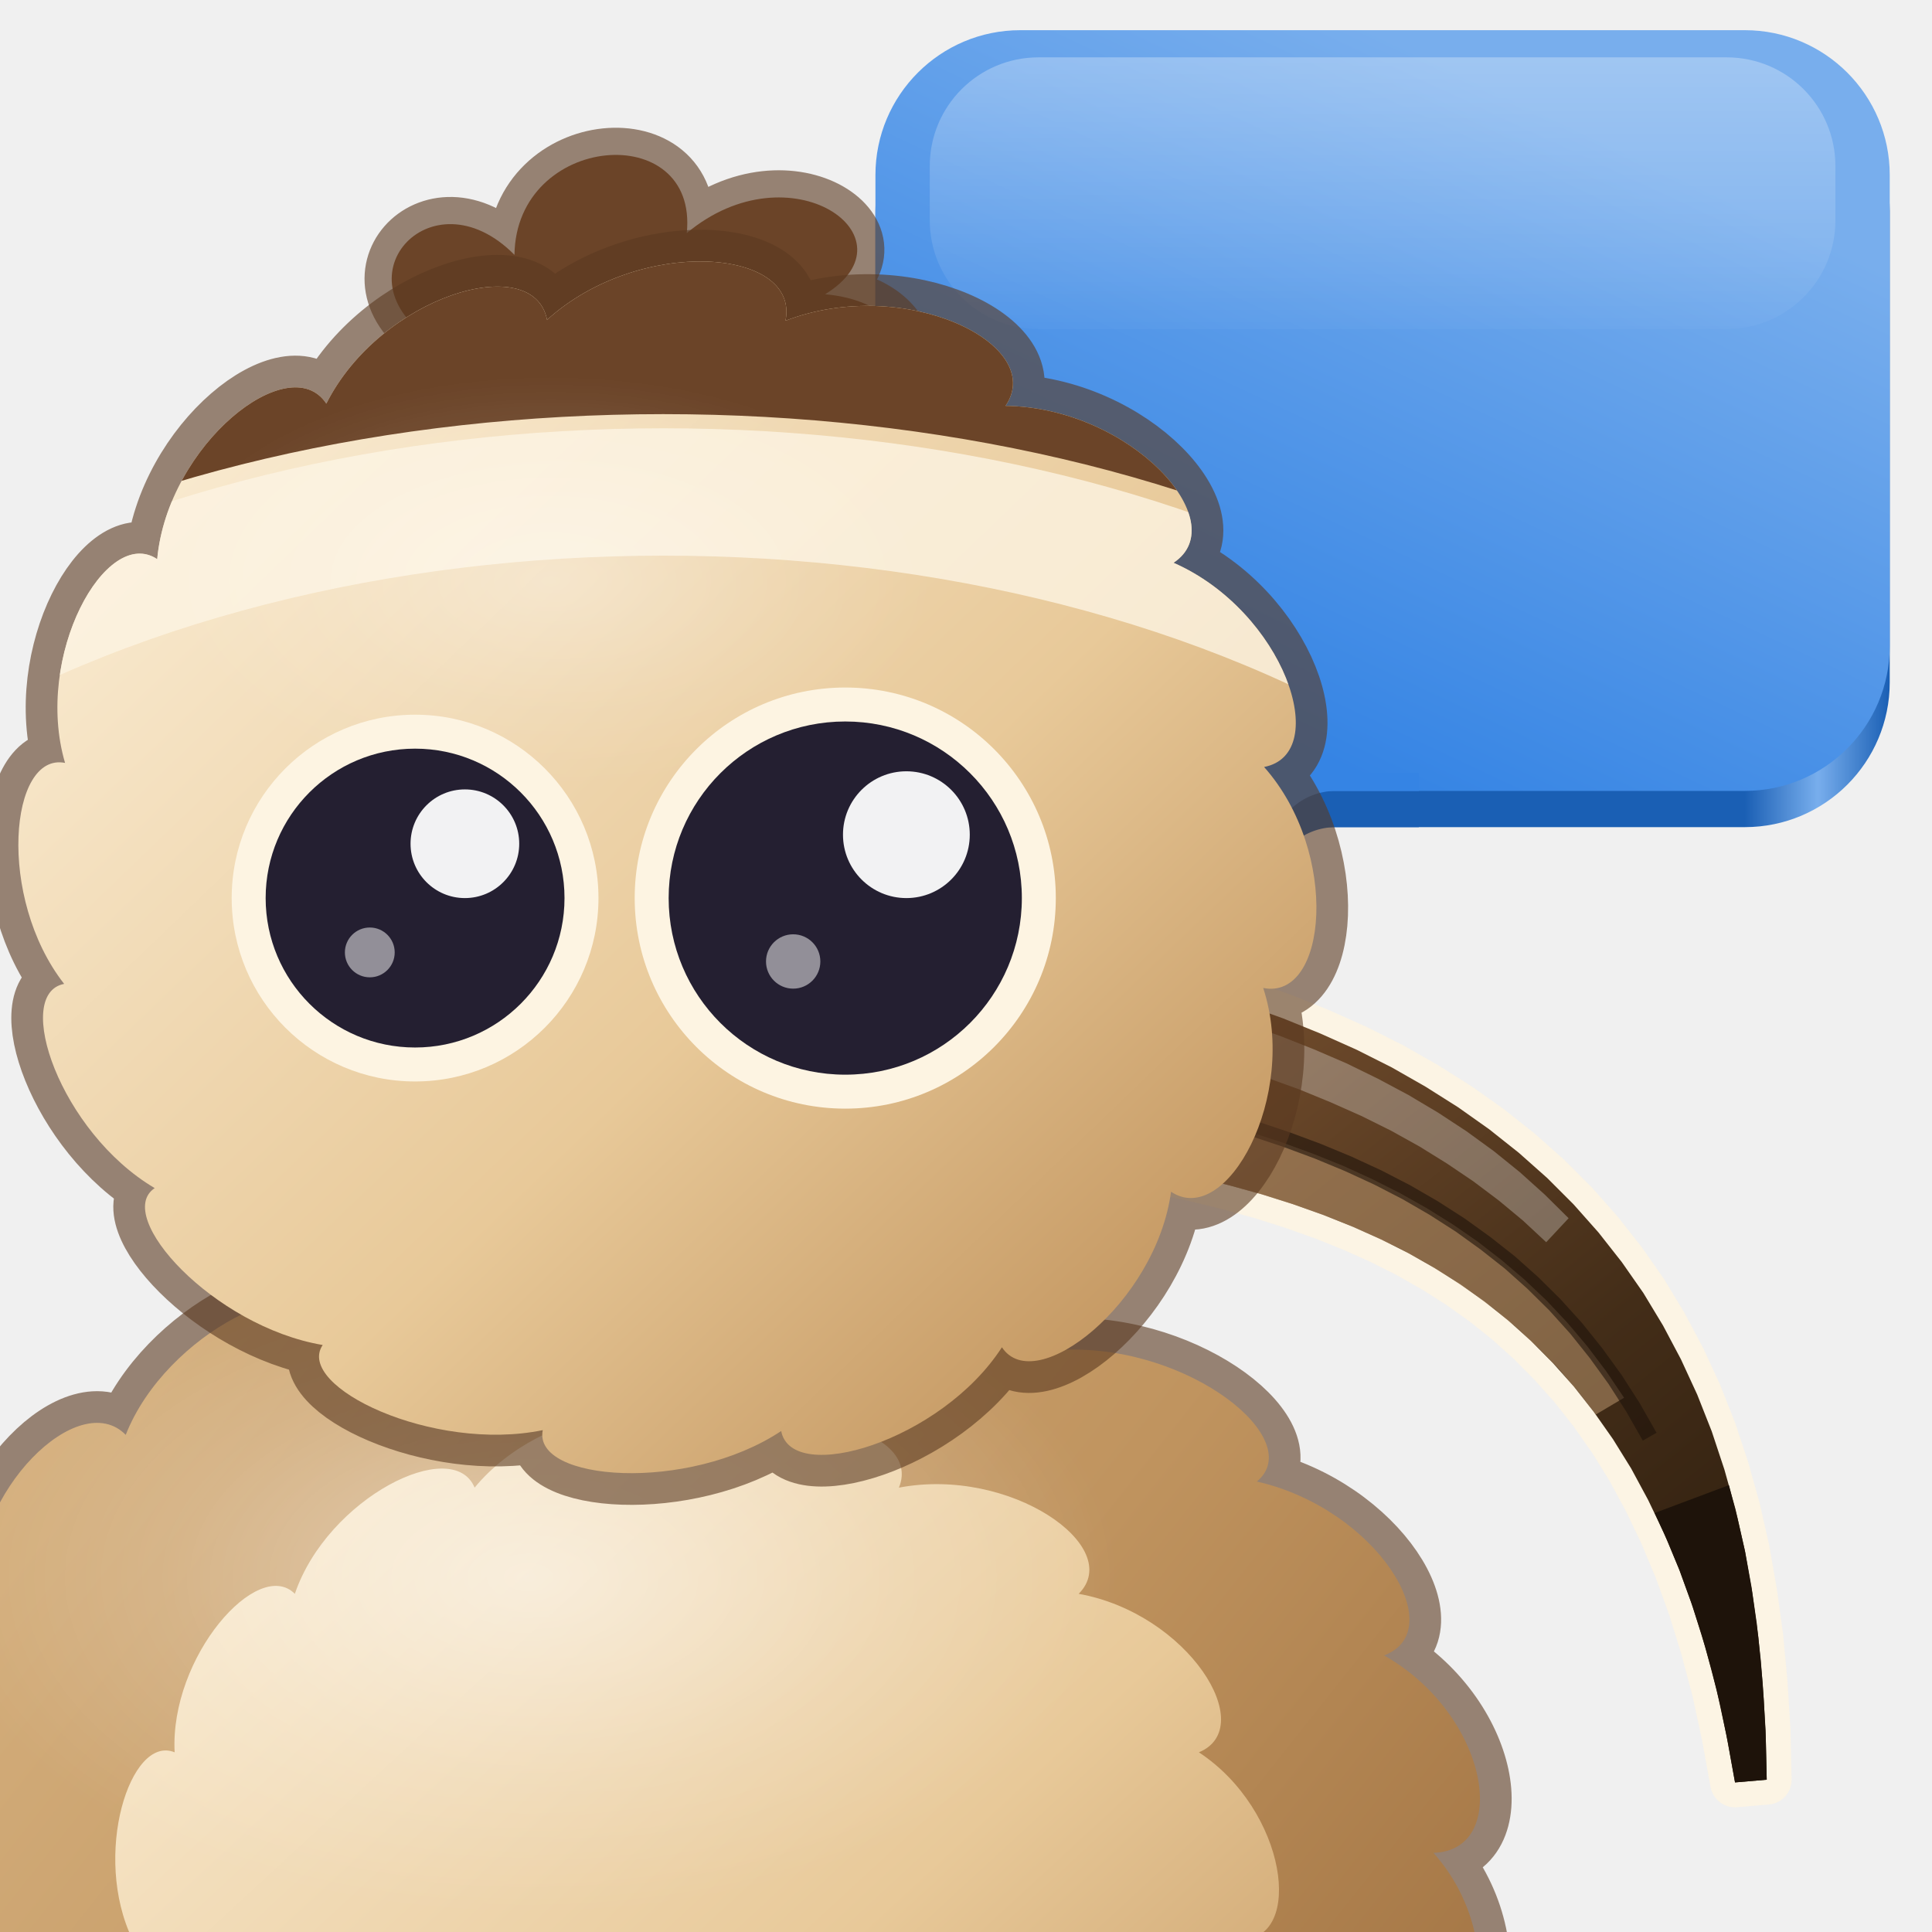
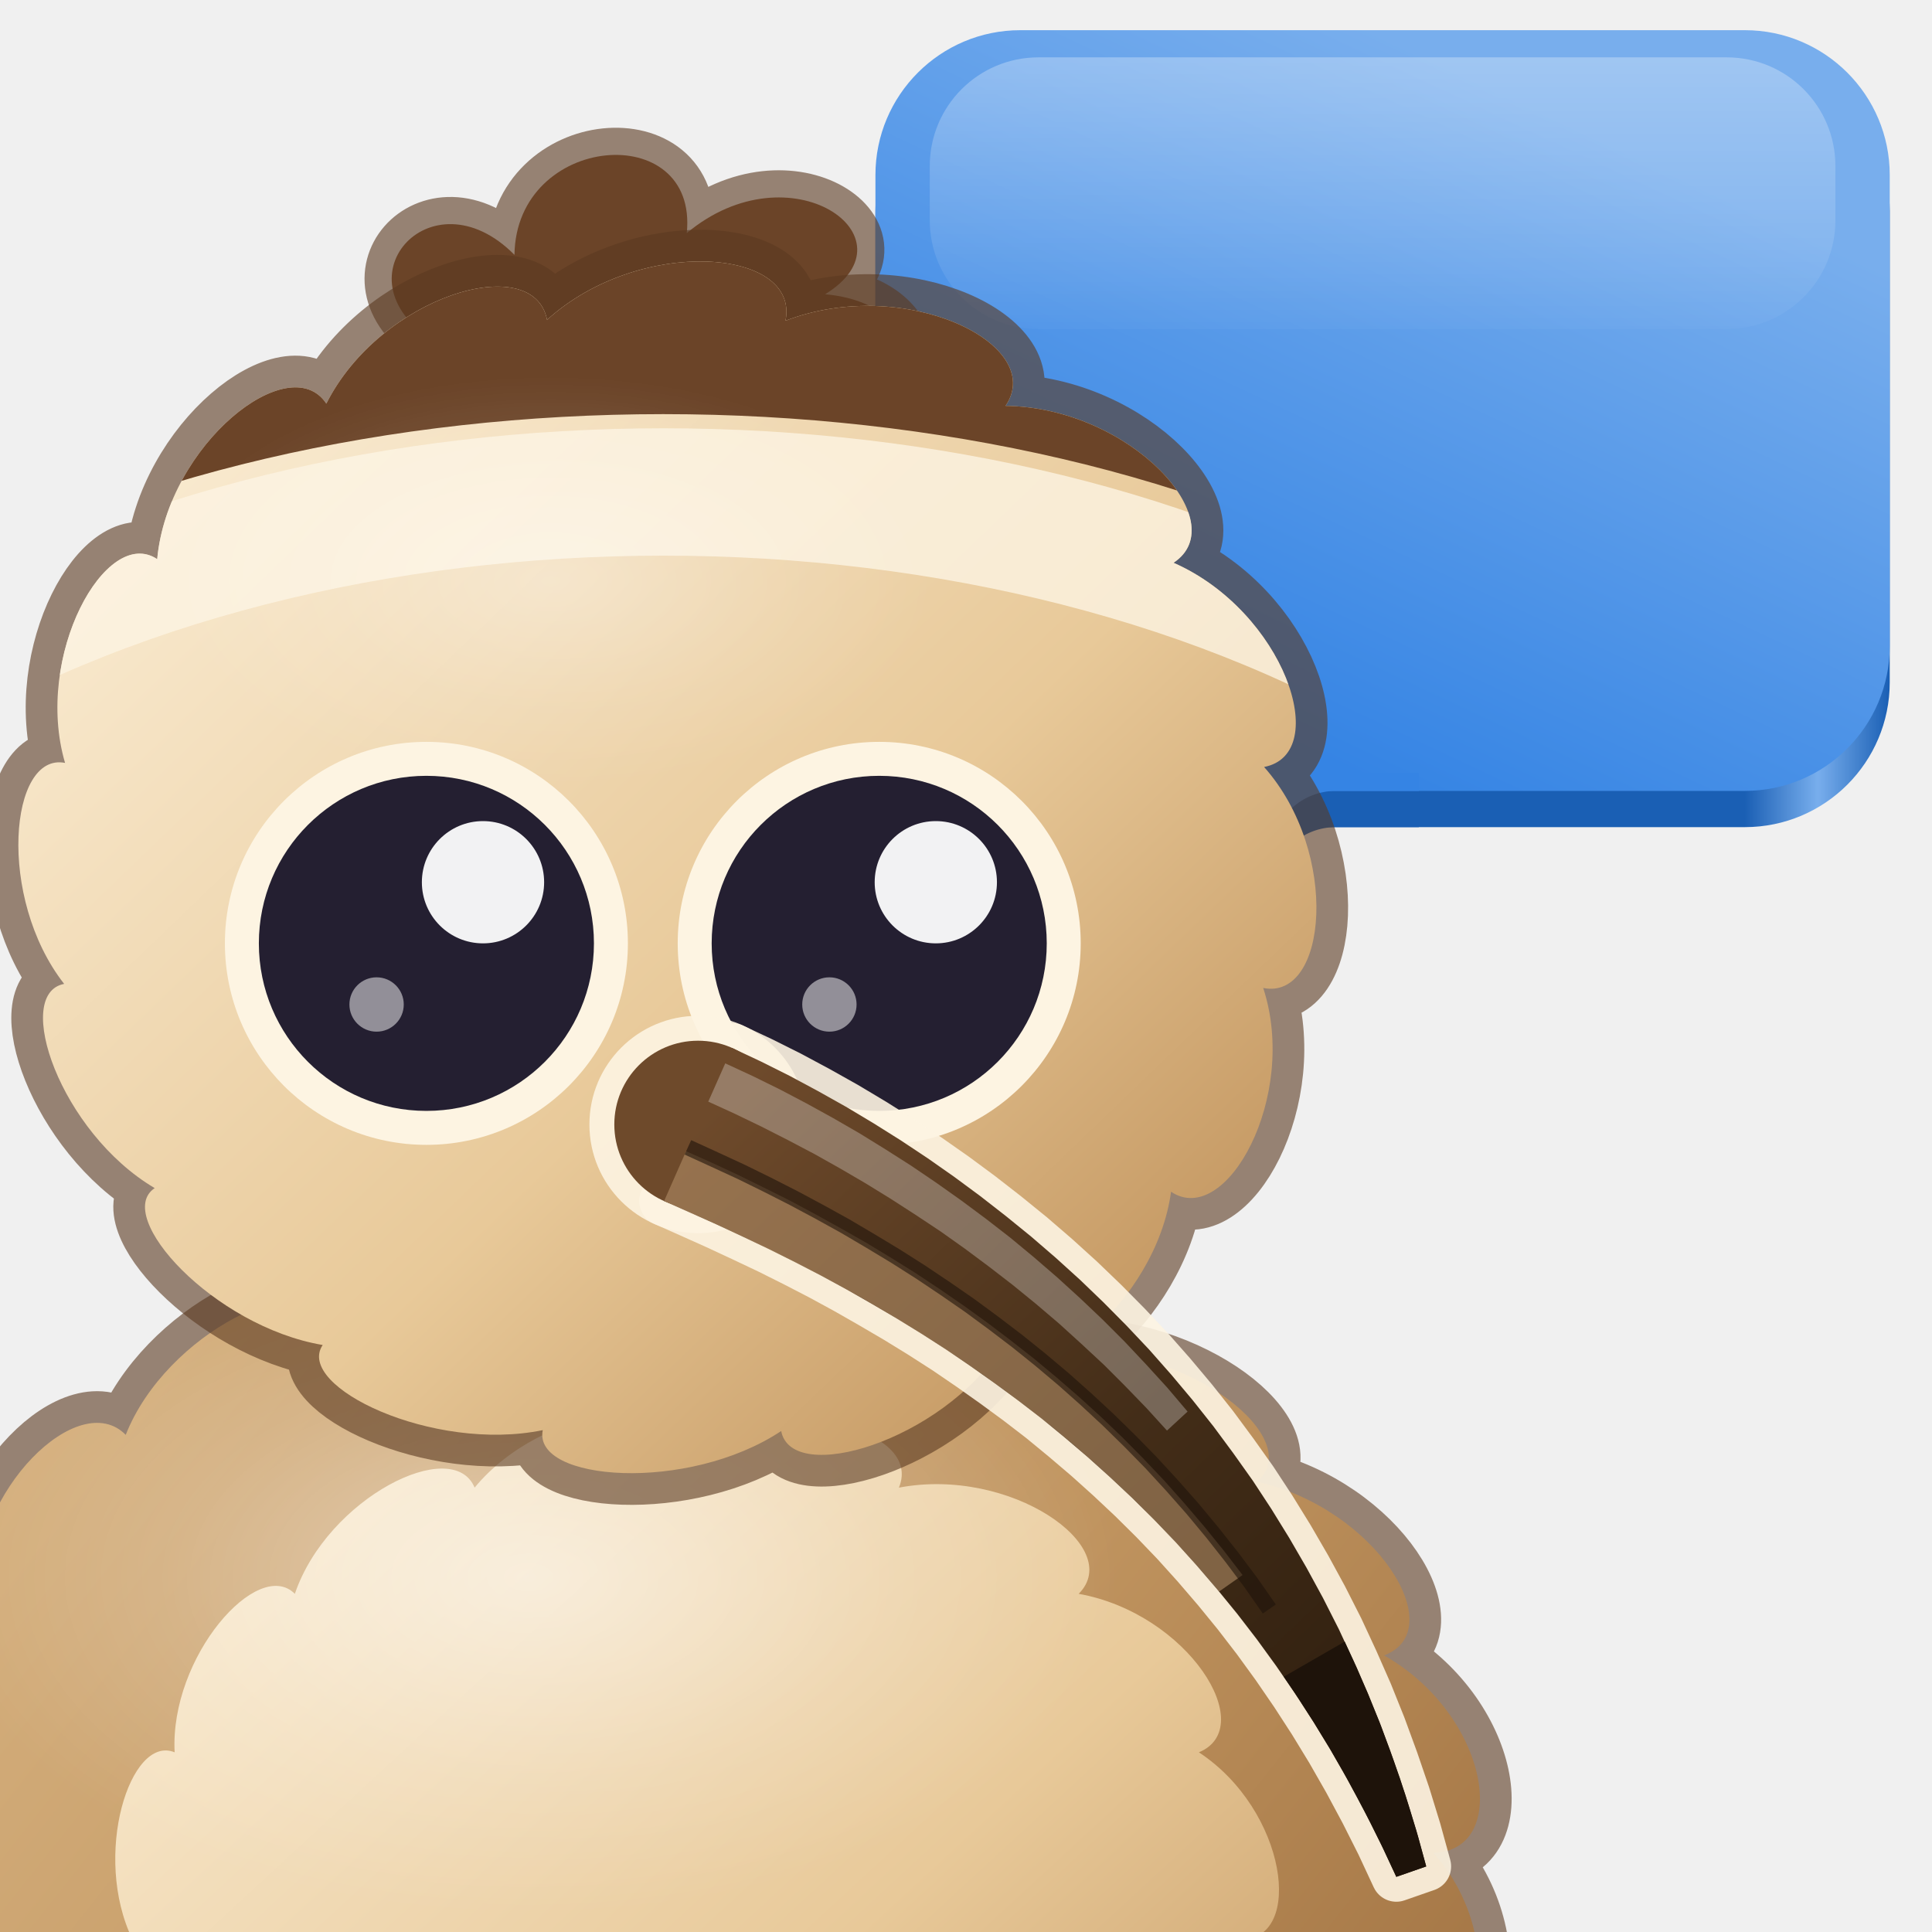
<svg xmlns="http://www.w3.org/2000/svg" width="128" height="128" viewBox="0 0 128 128" version="1.1">
  <defs>
    <linearGradient id="buff" x1="28" y1="20" x2="76" y2="70" gradientUnits="userSpaceOnUse">
      <stop offset="0" stop-color="#fbeed6" />
      <stop offset="0.55" stop-color="#e8c999" />
      <stop offset="1" stop-color="#b98850" />
    </linearGradient>
    <linearGradient id="breast" x1="30" y1="64" x2="78" y2="116" gradientUnits="userSpaceOnUse">
      <stop offset="0" stop-color="#fbeed6" />
      <stop offset="0.55" stop-color="#e8c999" />
      <stop offset="1" stop-color="#b98850" />
    </linearGradient>
    <linearGradient id="wing" x1="16" y1="62" x2="84" y2="116" gradientUnits="userSpaceOnUse">
      <stop offset="0" stop-color="#d9b583" />
      <stop offset="0.55" stop-color="#c0945f" />
      <stop offset="1" stop-color="#98693a" />
    </linearGradient>
    <radialGradient id="gloss" cx="0.5" cy="0.5" r="0.5">
      <stop offset="0" stop-color="#ffffff" stop-opacity="0.6" />
      <stop offset="0.6" stop-color="#ffffff" stop-opacity="0.18" />
      <stop offset="1" stop-color="#ffffff" stop-opacity="0" />
    </radialGradient>
-     <linearGradient id="bill" x1="73.3" y1="53.2" x2="98.0" y2="84.0" gradientUnits="userSpaceOnUse">
+     <linearGradient id="bill" x1="51.5" y1="55.0" x2="83.0" y2="88.0" gradientUnits="userSpaceOnUse">
      <stop offset="0" stop-color="#6e4a2b" />
      <stop offset="0.5" stop-color="#432d18" />
      <stop offset="1" stop-color="#2b1c0d" />
    </linearGradient>
    <path id="bodyshape" d="M82.48 95.98 C83.48 100.51 79.77 105.61 77.46 103.92 C76.83 108.81 71.25 112.70 69.46 110.14 C67.17 115.00 60.29 117.22 59.35 113.96 C55.49 118.31 48.04 118.59 48.23 114.96 C43.07 118.29 35.88 116.58 37.30 113.05 C31.34 114.88 25.21 111.36 27.75 108.42 C21.68 108.46 17.28 103.51 20.61 101.57 C15.19 99.80 13.02 93.98 16.65 93.26 C12.60 89.94 12.87 83.91 16.31 84.38 C14.11 80.03 16.75 74.45 19.62 75.88 C19.46 71.15 24.16 66.60 26.22 68.71 C27.99 64.20 34.22 61.15 35.39 63.62 C38.77 59.82 45.86 58.58 46.15 61.17 C50.69 58.40 57.89 59.09 57.33 61.64 C62.57 60.09 69.12 62.64 67.71 64.95 C73.21 64.75 78.41 68.92 76.18 70.77 C81.49 71.98 84.76 77.34 81.80 78.45 C86.45 81.09 87.41 87.07 83.98 87.17 C87.48 91.11 85.99 97.06 82.48 95.98 Z" />
    <path id="breastshape" d="M75.48 91.00 C77.96 94.82 76.22 100.34 73.62 99.27 C74.14 103.68 70.19 108.16 68.31 106.27 C66.84 110.47 61.31 113.23 60.37 110.96 C57.24 114.20 51.00 114.86 51.00 112.60 C46.84 114.40 40.83 112.89 41.63 110.96 C37.18 111.10 32.29 107.67 33.69 106.27 C29.62 104.84 26.59 100.01 28.38 99.27 C25.25 96.51 24.52 91.00 26.52 91.00 C24.72 87.29 26.42 81.92 28.38 82.73 C28.16 78.51 32.06 74.09 33.69 75.73 C35.13 71.49 40.67 68.72 41.63 71.04 C44.65 67.37 51.00 66.70 51.00 69.40 C55.27 66.86 61.46 68.42 60.37 71.04 C65.31 70.10 70.37 73.67 68.31 75.73 C73.15 76.60 76.29 81.63 73.62 82.73 C77.52 85.30 78.28 91.00 75.48 91.00 Z" />
    <path id="headshape" d="M76.46 48.97 C78.03 53.76 74.82 59.60 72.39 57.97 C71.73 62.87 66.40 67.08 64.92 64.84 C62.24 68.99 55.64 70.96 55.17 68.54 C51.04 71.28 44.18 70.76 44.64 68.50 C39.79 69.50 33.68 66.57 34.92 64.74 C30.09 63.92 25.65 59.04 27.50 57.81 C23.33 55.35 21.22 49.23 23.50 48.79 C20.52 44.98 21.09 38.54 23.54 39.03 C22.15 34.31 25.35 28.52 27.61 30.03 C28.08 24.95 33.45 20.70 35.08 23.16 C37.48 18.40 44.23 16.38 44.83 19.46 C48.92 15.75 56.01 16.29 55.36 19.50 C60.59 17.48 66.93 20.52 65.08 23.26 C70.61 23.33 75.21 28.40 72.50 30.19 C77.37 32.33 79.54 38.62 76.50 39.21 C79.87 43.01 79.29 49.54 76.46 48.97 Z" />
    <path id="tuft" d="M40.00 20.50 C35.33 17.79 39.67 12.83 43.39 16.59 C43.46 11.22 51.52 10.57 51.00 15.63 C55.57 11.81 61.21 15.82 57.11 18.33 C62.33 18.80 61.46 24.25 57.11 22.67 C58.93 26.54 52.51 29.35 51.00 25.37 C48.42 29.34 41.45 27.66 43.39 24.41 C38.81 25.55 36.42 20.89 40.00 20.50 Z" />
    <clipPath id="body-clip">
      <use href="#bodyshape" />
    </clipPath>
    <clipPath id="breast-clip">
      <use href="#breastshape" />
    </clipPath>
    <clipPath id="head-clip">
      <use href="#headshape" />
    </clipPath>
    <linearGradient id="face" x1="48" y1="100" x2="80" y2="32" gradientUnits="userSpaceOnUse">
      <stop offset="0" stop-color="#3584e4" />
      <stop offset="1" stop-color="#78aeed" />
    </linearGradient>
    <linearGradient id="wall" x1="8" y1="70" x2="120" y2="70" gradientUnits="userSpaceOnUse">
      <stop offset="0" stop-color="#1a5fb4" />
      <stop offset="0.071" stop-color="#78aeed" />
      <stop offset="0.143" stop-color="#1a5fb4" />
      <stop offset="0.857" stop-color="#1a5fb4" />
      <stop offset="0.929" stop-color="#78aeed" />
      <stop offset="1" stop-color="#1a5fb4" />
    </linearGradient>
    <linearGradient id="fold" x1="31.463" y1="114" x2="39" y2="114" gradientUnits="userSpaceOnUse">
      <stop offset="0" stop-color="#1a5fb4" />
      <stop offset="0.469" stop-color="#78aeed" />
      <stop offset="1" stop-color="#1a5fb4" />
    </linearGradient>
    <linearGradient id="sheen" x1="64" y1="24" x2="64" y2="60" gradientUnits="userSpaceOnUse">
      <stop offset="0" stop-color="#ffffff" stop-opacity="0.32" />
      <stop offset="1" stop-color="#ffffff" stop-opacity="0" />
    </linearGradient>
    <path id="tail" fill-rule="evenodd" d="M24 100 V112 H28 C30.211 112 32 113.789 32 116 V123              C32 124.992 33.184 126.793 35.012 127.586              C36.84 128.375 38.965 128.004 40.418 126.641              L53.941 113.934 C55.266 112.691 57.012 112 58.824 112              H68 V100 Z" />
    <path id="lip" fill-rule="evenodd" d="M24 106 V108 H28 C30.211 108 32 109.789 32 112 V119              C32 120.992 33.184 122.793 35.012 123.586              C36.84 124.375 38.965 124.004 40.418 122.641              L53.941 109.934 C55.266 108.691 57.012 108 58.824 108              H68 V106 Z" />
    <path id="wallrect" d="M24 28 H104 C112.836 28 120 35.164 120 44 V96              C120 104.836 112.836 112 104 112 H24              C15.164 112 8 104.836 8 96 V44 C8 35.164 15.164 28 24 28 Z" />
    <path id="facerect" d="M24 24 H104 C112.836 24 120 31.164 120 40 V92              C120 100.836 112.836 108 104 108 H24              C15.164 108 8 100.836 8 92 V40 C8 31.164 15.164 24 24 24 Z" />
    <clipPath id="face-clip">
      <use href="#facerect" />
    </clipPath>
  </defs>
  <g transform="translate(53.20,-12.40) scale(0.6)">
    <use href="#tail" fill="url(#fold)" />
    <use href="#wallrect" fill="url(#wall)" />
    <use href="#facerect" fill="url(#face)" />
    <rect x="14" y="27" width="100" height="30" rx="12" fill="url(#sheen)" />
    <use href="#lip" fill="#3584e4" />
  </g>
  <g transform="translate(-31,-8) scale(1.5)">
    <use href="#bodyshape" fill="none" stroke="#5a3a20" stroke-width="2.8" stroke-opacity="0.6" stroke-linejoin="round" />
    <use href="#bodyshape" fill="url(#wing)" />
    <use href="#breastshape" fill="url(#breast)" />
    <g clip-path="url(#body-clip)">
      <ellipse cx="44" cy="75" rx="26" ry="15" fill="url(#gloss)" opacity="0.8" />
    </g>
    <g transform="rotate(0.0 50 44)">
      <use href="#tuft" fill="none" stroke="#5a3a20" stroke-width="2.4" stroke-opacity="0.6" stroke-linejoin="round" />
      <use href="#tuft" fill="#6b4428" />
-       <path fill="#fdf4e2" stroke="#fdf4e2" stroke-width="2.2" stroke-opacity="0.9" stroke-linejoin="round" d="M60.40 46.62 L62.45 46.84 L64.45 47.11 L66.42 47.43 L68.35 47.78 L70.23 48.19 L72.08 48.64 L73.87 49.15 L75.62 49.70 L77.33 50.31 L78.98 50.98 L80.59 51.70 L82.14 52.48 L83.63 53.33 L85.07 54.24 L86.44 55.21 L87.75 56.25 L89.00 57.36 L90.17 58.53 L91.27 59.77 L92.30 61.08 L93.25 62.44 L94.12 63.88 L94.91 65.37 L95.63 66.93 L96.27 68.55 L96.83 70.24 L97.32 71.99 L97.73 73.80 L98.06 75.68 L98.33 77.64 L98.52 79.66 L98.65 81.76 L98.70 83.94 L97.30 84.06 L96.92 81.97 L96.49 79.98 L95.99 78.10 L95.44 76.32 L94.83 74.64 L94.17 73.06 L93.46 71.58 L92.71 70.19 L91.91 68.90 L91.06 67.69 L90.18 66.57 L89.25 65.53 L88.29 64.56 L87.29 63.66 L86.25 62.83 L85.17 62.06 L84.05 61.35 L82.89 60.69 L81.68 60.08 L80.43 59.52 L79.13 59.00 L77.78 58.52 L76.39 58.08 L74.94 57.68 L73.44 57.31 L71.89 56.98 L70.29 56.67 L68.64 56.40 L66.93 56.15 L65.17 55.93 L63.37 55.73 L61.51 55.55 L59.60 55.38 Z" />
-       <path fill="url(#bill)" d="M60.40 46.62 L62.45 46.84 L64.45 47.11 L66.42 47.43 L68.35 47.78 L70.23 48.19 L72.08 48.64 L73.87 49.15 L75.62 49.70 L77.33 50.31 L78.98 50.98 L80.59 51.70 L82.14 52.48 L83.63 53.33 L85.07 54.24 L86.44 55.21 L87.75 56.25 L89.00 57.36 L90.17 58.53 L91.27 59.77 L92.30 61.08 L93.25 62.44 L94.12 63.88 L94.91 65.37 L95.63 66.93 L96.27 68.55 L96.83 70.24 L97.32 71.99 L97.73 73.80 L98.06 75.68 L98.33 77.64 L98.52 79.66 L98.65 81.76 L98.70 83.94 L97.30 84.06 L96.92 81.97 L96.49 79.98 L95.99 78.10 L95.44 76.32 L94.83 74.64 L94.17 73.06 L93.46 71.58 L92.71 70.19 L91.91 68.90 L91.06 67.69 L90.18 66.57 L89.25 65.53 L88.29 64.56 L87.29 63.66 L86.25 62.83 L85.17 62.06 L84.05 61.35 L82.89 60.69 L81.68 60.08 L80.43 59.52 L79.13 59.00 L77.78 58.52 L76.39 58.08 L74.94 57.68 L73.44 57.31 L71.89 56.98 L70.29 56.67 L68.64 56.40 L66.93 56.15 L65.17 55.93 L63.37 55.73 L61.51 55.55 L59.60 55.38 Z" />
-       <path fill="#b8946c" opacity="0.55" d="M72.96 54.53 L74.45 54.92 L75.91 55.34 L77.31 55.80 L78.68 56.30 L80.00 56.83 L81.27 57.41 L82.50 58.03 L83.69 58.70 L84.83 59.41 L85.93 60.17 L86.99 60.99 L88.00 61.85 L88.97 62.77 L89.89 63.75 L90.77 64.79 L91.61 65.90 L92.40 67.07 L91.15 67.81 L90.33 66.75 L89.48 65.76 L88.59 64.85 L87.67 63.99 L86.71 63.19 L85.72 62.45 L84.70 61.76 L83.64 61.11 L82.55 60.51 L81.41 59.96 L80.24 59.44 L79.02 58.96 L77.77 58.52 L76.47 58.11 L75.12 57.73 L73.73 57.38 L72.30 57.06 Z" />
-       <path fill="none" stroke="#1e130a" stroke-width="0.7" stroke-opacity="0.6" d="M73.01 54.34 L74.54 54.74 L76.03 55.18 L77.47 55.66 L78.87 56.18 L80.22 56.74 L81.52 57.34 L82.78 57.99 L83.99 58.69 L85.16 59.44 L86.27 60.24 L87.35 61.09 L88.37 62.00 L89.35 62.97 L90.28 64.00 L91.16 65.10 L92.00 66.26 L92.79 67.49 L93.53 68.79" />
-       <path fill="#1e130a" d="M97.03 70.93 L97.41 72.39 L97.75 73.89 L98.03 75.44 L98.26 77.04 L98.44 78.69 L98.57 80.39 L98.66 82.14 L98.70 83.94 L97.30 84.06 L96.99 82.33 L96.65 80.66 L96.26 79.07 L95.83 77.55 L95.36 76.10 L94.86 74.72 L94.32 73.41 L93.75 72.16 Z" />
-       <path fill="#ffffff" opacity="0.28" d="M73.62 52.01 L75.14 52.45 L76.61 52.93 L78.05 53.45 L79.44 54.02 L80.79 54.62 L82.10 55.27 L83.36 55.97 L84.57 56.72 L85.74 57.51 L86.87 58.36 L87.94 59.25 L88.96 60.20 L89.95 59.14 L88.90 58.10 L87.80 57.11 L86.65 56.18 L85.44 55.30 L84.19 54.48 L82.88 53.70 L81.53 52.98 L80.14 52.30 L78.70 51.68 L77.21 51.09 L75.69 50.56 L74.13 50.06 Z" />
      <use href="#headshape" fill="none" stroke="#5a3a20" stroke-width="2.8" stroke-opacity="0.6" stroke-linejoin="round" />
      <use href="#headshape" fill="url(#buff)" />
      <g clip-path="url(#head-clip)">
        <path fill="#6b4428" d="M17 31.5 C29.8 5.2 70.2 5.2 83 31.5 C64.8 21.0 35.1 21.0 17 31.5 Z" />
        <path fill="#fdf4e2" opacity="0.8" d="M17 32.5 C35.1 21.5 64.8 21.5 83 32.5 L83 38.5 C64.8 27.0 35.1 27.0 17 38.5 Z" />
        <ellipse cx="45" cy="31" rx="17" ry="9" fill="url(#gloss)" opacity="0.5" />
      </g>
-       <circle cx="58.0" cy="45.0" r="9.3" fill="#fdf4e2" />
-       <circle cx="58.0" cy="45.0" r="7.8" fill="#241f31" />
-       <circle cx="60.7" cy="42.2" r="2.8" fill="#ffffff" opacity="0.94" />
-       <circle cx="55.7" cy="47.8" r="1.2" fill="#ffffff" opacity="0.5" />
-       <circle cx="39.0" cy="45.0" r="8.1" fill="#fdf4e2" />
-       <circle cx="39.0" cy="45.0" r="6.6" fill="#241f31" />
-       <circle cx="41.2" cy="42.6" r="2.4" fill="#ffffff" opacity="0.94" />
-       <circle cx="37.0" cy="47.4" r="1.1" fill="#ffffff" opacity="0.5" />
+       <circle cx="39.5" cy="47.0" r="8.9" fill="#fdf4e2" />
+       <circle cx="39.5" cy="47.0" r="7.4" fill="#241f31" />
+       <circle cx="42.0" cy="44.3" r="2.7" fill="#ffffff" opacity="0.94" />
+       <circle cx="37.3" cy="49.7" r="1.2" fill="#ffffff" opacity="0.5" />
+       <circle cx="59.5" cy="47.0" r="8.9" fill="#fdf4e2" />
+       <circle cx="59.5" cy="47.0" r="7.4" fill="#241f31" />
+       <circle cx="62.0" cy="44.3" r="2.7" fill="#ffffff" opacity="0.94" />
+       <circle cx="57.3" cy="49.7" r="1.2" fill="#ffffff" opacity="0.5" />
+       <path fill="#fdf4e2" stroke="#fdf4e2" stroke-width="2.2" stroke-opacity="0.9" stroke-linejoin="round" d="M53.00 51.62 L54.28 52.22 L55.54 52.85 L56.79 53.52 L58.02 54.21 L59.24 54.94 L60.45 55.70 L61.64 56.49 L62.81 57.31 L63.96 58.16 L65.09 59.04 L66.21 59.95 L67.30 60.89 L68.37 61.86 L69.41 62.86 L70.43 63.89 L71.43 64.95 L72.40 66.05 L73.34 67.17 L74.26 68.33 L75.14 69.52 L76.00 70.73 L76.82 71.98 L77.61 73.26 L78.37 74.57 L79.10 75.91 L79.80 77.29 L80.45 78.69 L81.08 80.12 L81.67 81.59 L82.22 83.09 L82.74 84.61 L83.22 86.17 L83.66 87.77 L82.34 88.23 L81.66 86.77 L80.95 85.36 L80.21 83.98 L79.45 82.65 L78.67 81.37 L77.86 80.12 L77.03 78.91 L76.18 77.74 L75.31 76.61 L74.42 75.52 L73.51 74.46 L72.59 73.44 L71.64 72.45 L70.68 71.50 L69.70 70.58 L68.71 69.69 L67.70 68.83 L66.68 67.99 L65.64 67.19 L64.59 66.42 L63.53 65.67 L62.46 64.94 L61.37 64.24 L60.28 63.57 L59.17 62.92 L58.05 62.28 L56.93 61.67 L55.79 61.08 L54.65 60.51 L53.49 59.96 L52.33 59.42 L51.17 58.90 L50.00 58.38 Z" />
+       <circle cx="51.50" cy="55.00" r="4.80" fill="#fdf4e2" opacity="0.9" />
+       <circle cx="51.50" cy="55.00" r="3.70" fill="#6e4a2b" />
+       <path fill="url(#bill)" d="M53.00 51.62 L54.28 52.22 L55.54 52.85 L56.79 53.52 L58.02 54.21 L59.24 54.94 L60.45 55.70 L61.64 56.49 L62.81 57.31 L63.96 58.16 L65.09 59.04 L66.21 59.95 L67.30 60.89 L68.37 61.86 L69.41 62.86 L70.43 63.89 L71.43 64.95 L72.40 66.05 L73.34 67.17 L74.26 68.33 L75.14 69.52 L76.00 70.73 L76.82 71.98 L77.61 73.26 L78.37 74.57 L79.10 75.91 L79.80 77.29 L80.45 78.69 L81.08 80.12 L81.67 81.59 L82.22 83.09 L82.74 84.61 L83.22 86.17 L83.66 87.77 L82.34 88.23 L81.66 86.77 L80.95 85.36 L80.21 83.98 L79.45 82.65 L78.67 81.37 L77.86 80.12 L77.03 78.91 L76.18 77.74 L75.31 76.61 L74.42 75.52 L73.51 74.46 L72.59 73.44 L71.64 72.45 L70.68 71.50 L69.70 70.58 L68.71 69.69 L67.70 68.83 L66.68 67.99 L65.64 67.19 L64.59 66.42 L63.53 65.67 L62.46 64.94 L61.37 64.24 L60.28 63.57 L59.17 62.92 L58.05 62.28 L56.93 61.67 L55.79 61.08 L54.65 60.51 L53.49 59.96 L52.33 59.42 L51.17 58.90 L50.00 58.38 Z" />
+       <path fill="#b8946c" opacity="0.55" d="M50.97 56.18 L52.13 56.70 L53.29 57.24 L54.43 57.80 L55.57 58.37 L56.69 58.97 L57.81 59.59 L58.92 60.22 L60.01 60.88 L61.10 61.56 L62.17 62.27 L63.23 63.00 L64.27 63.75 L65.30 64.53 L66.32 65.33 L67.32 66.16 L68.31 67.02 L69.28 67.90 L70.23 68.81 L71.16 69.75 L72.08 70.72 L72.97 71.72 L73.85 72.75 L74.71 73.81 L75.55 74.90 L74.51 75.63 L73.64 74.61 L72.75 73.62 L71.84 72.66 L70.92 71.73 L69.98 70.84 L69.03 69.97 L68.07 69.13 L67.09 68.32 L66.10 67.54 L65.09 66.78 L64.08 66.05 L63.05 65.34 L62.01 64.65 L60.96 63.99 L59.91 63.35 L58.84 62.72 L57.76 62.12 L56.67 61.54 L55.58 60.98 L54.47 60.43 L53.36 59.90 L52.25 59.38 L51.12 58.88 L50.00 58.38 Z" />
+       <path fill="none" stroke="#1e130a" stroke-width="0.7" stroke-opacity="0.6" d="M51.05 56.01 L52.23 56.55 L53.40 57.09 L54.56 57.66 L55.72 58.25 L56.86 58.86 L58.00 59.49 L59.12 60.15 L60.23 60.82 L61.33 61.52 L62.42 62.25 L63.49 62.99 L64.55 63.77 L65.60 64.57 L66.62 65.39 L67.64 66.25 L68.63 67.13 L69.61 68.04 L70.57 68.98 L71.51 69.94 L72.43 70.94 L73.34 71.97 L74.22 73.03 L75.08 74.12 L75.92 75.24 L76.73 76.40" />
+       <path fill="#1e130a" d="M80.06 77.84 L80.60 79.01 L81.11 80.20 L81.60 81.40 L82.06 82.63 L82.50 83.88 L82.91 85.16 L83.30 86.45 L83.66 87.77 L82.34 88.23 L81.78 87.03 L81.20 85.85 L80.60 84.70 L79.99 83.58 L79.36 82.49 L78.71 81.43 L78.05 80.40 L77.37 79.39 Z" />
+       <path fill="#ffffff" opacity="0.28" d="M51.95 53.99 L53.13 54.53 L54.31 55.10 L55.47 55.69 L56.63 56.30 L57.77 56.94 L58.90 57.60 L60.02 58.29 L61.12 59.00 L62.22 59.73 L63.29 60.49 L64.35 61.28 L65.40 62.09 L66.43 62.93 L67.44 63.79 L68.43 64.69 L69.41 65.60 L70.36 66.55 L71.30 67.52 L72.21 68.52 L73.12 67.68 L72.22 66.62 L71.29 65.60 L70.34 64.59 L69.37 63.62 L68.38 62.68 L67.37 61.76 L66.34 60.87 L65.29 60.00 L64.22 59.17 L63.13 58.36 L62.03 57.58 L60.91 56.82 L59.78 56.10 L58.63 55.39 L57.47 54.72 L56.29 54.07 L55.11 53.45 L53.91 52.86 L52.70 52.30 Z" />
    </g>
  </g>
</svg>
